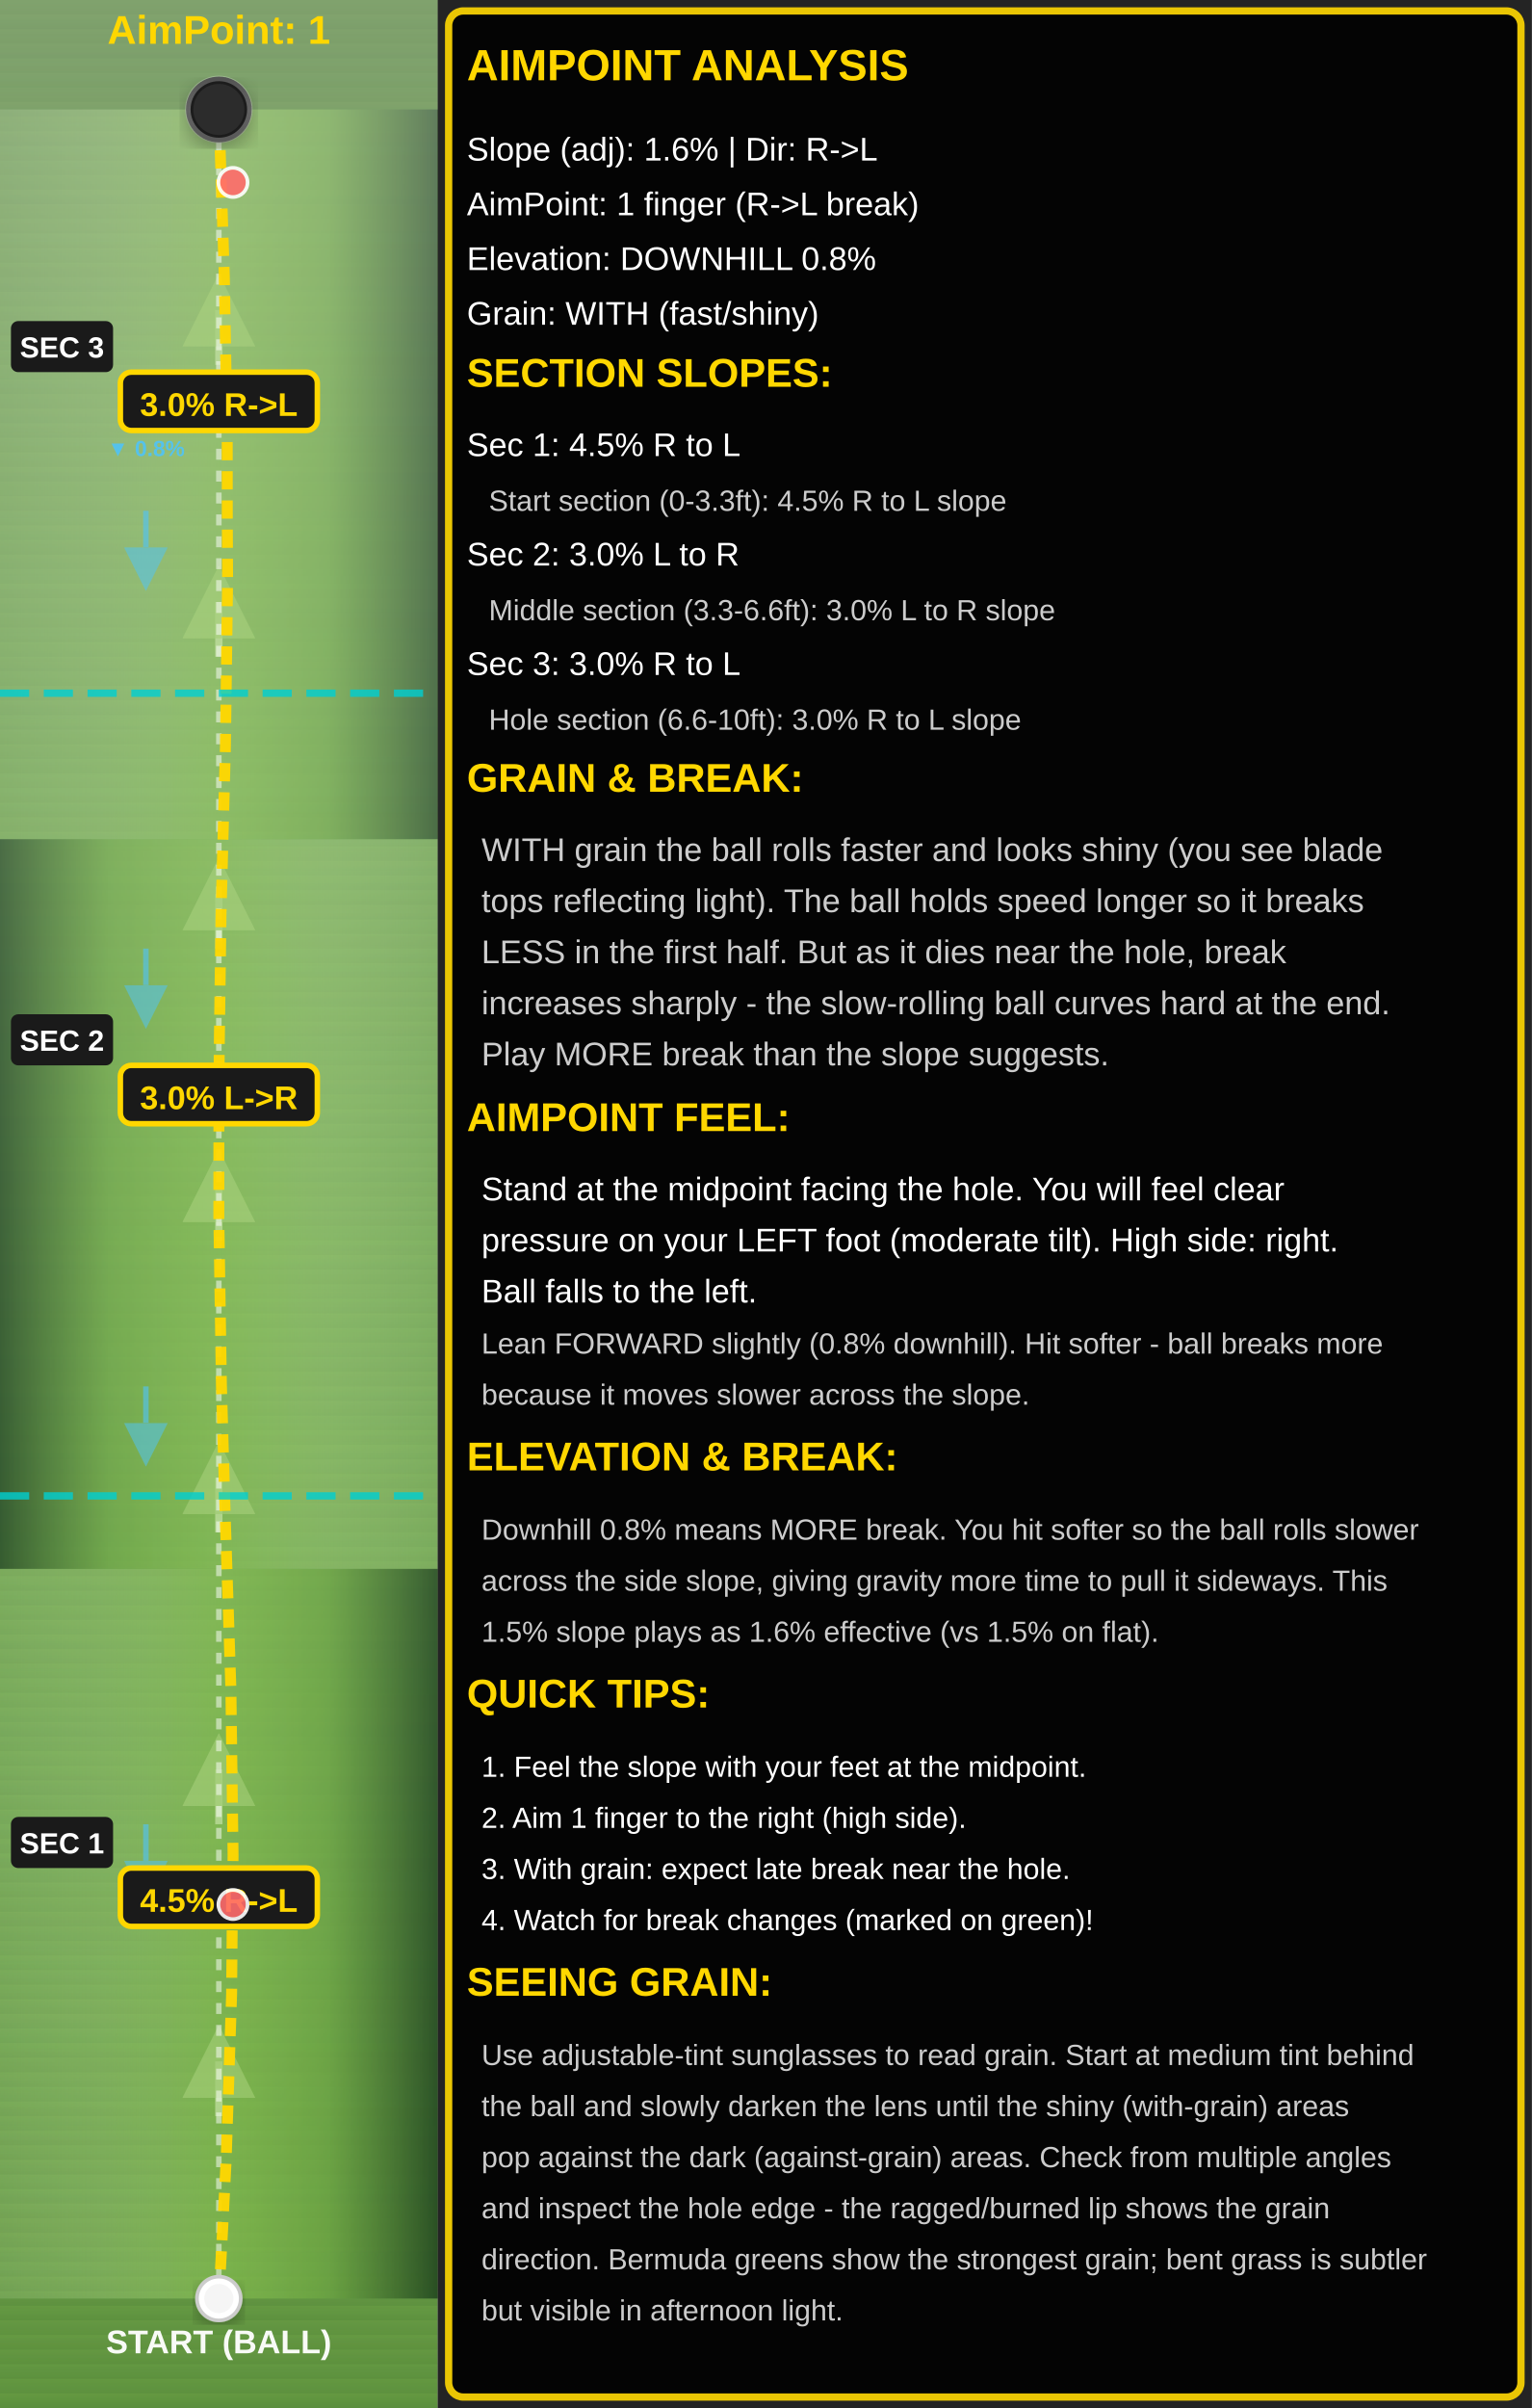
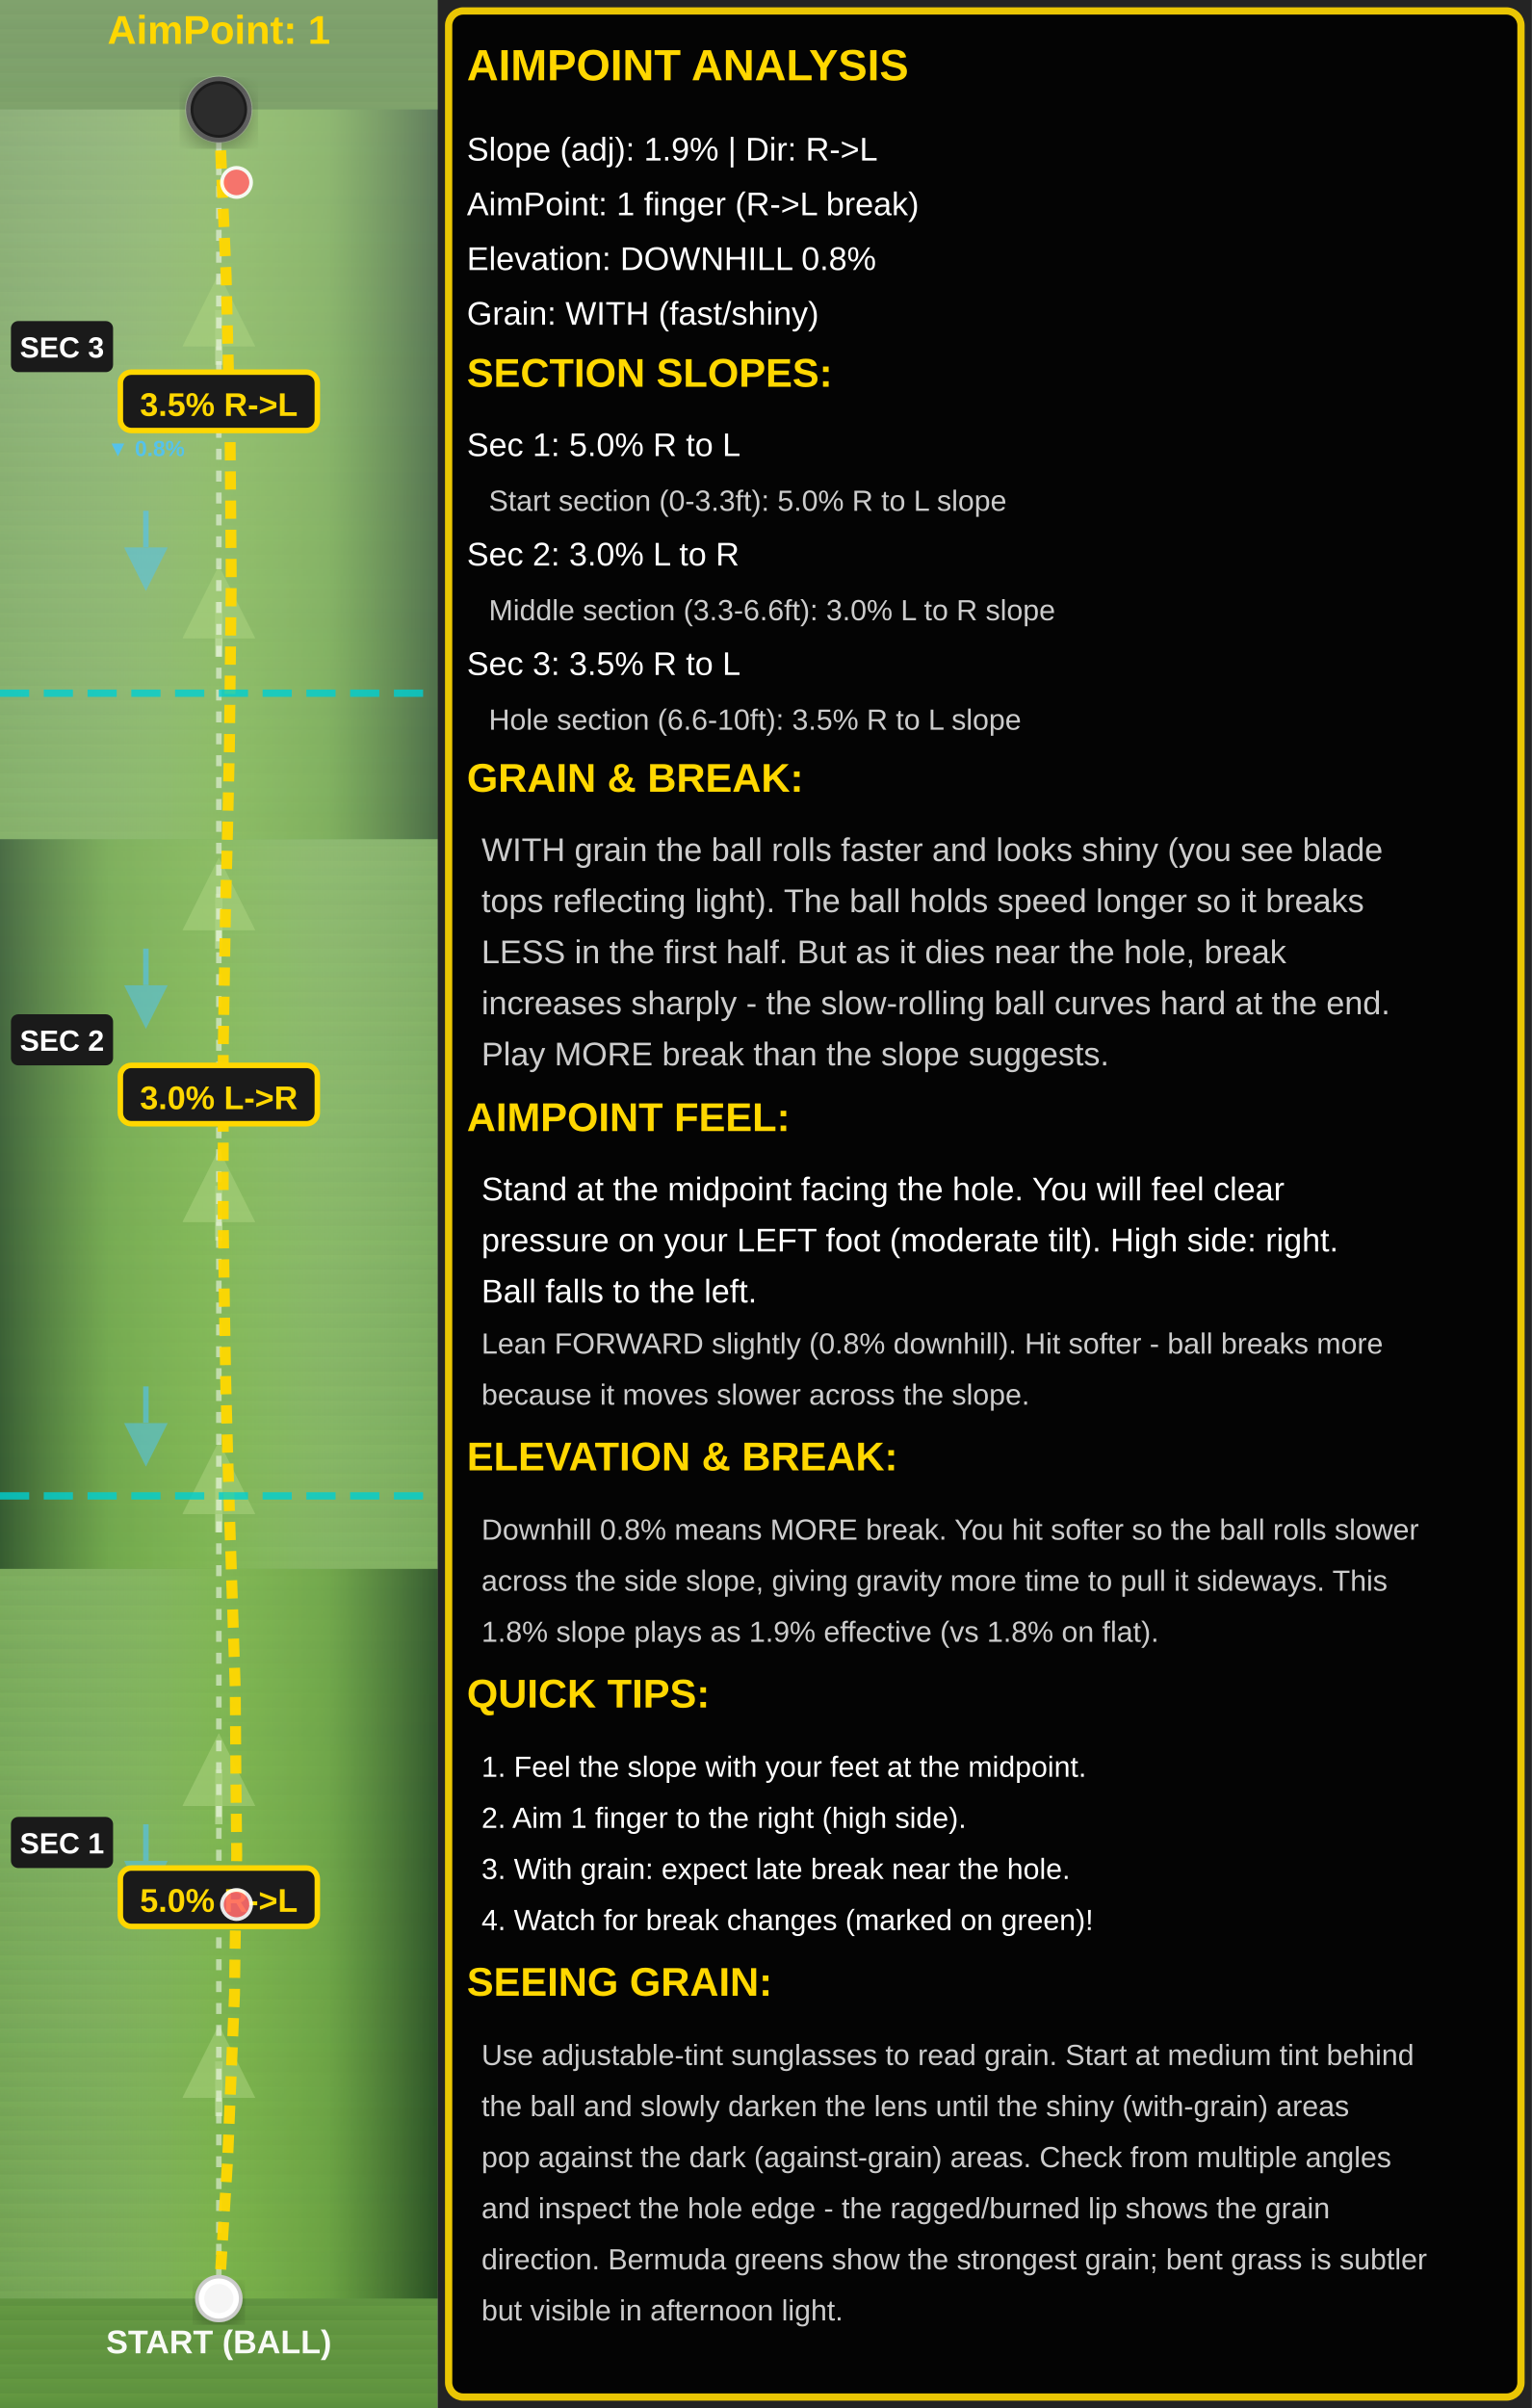
<svg xmlns="http://www.w3.org/2000/svg" width="420" height="660">
  <defs>
    <linearGradient id="baseGreen" x1="0%" y1="0%" x2="0%" y2="100%">
      <stop offset="0%" style="stop-color:#689F38;stop-opacity:1" />
      <stop offset="50%" style="stop-color:#558B2F;stop-opacity:1" />
      <stop offset="100%" style="stop-color:#4A7C27;stop-opacity:1" />
    </linearGradient>
    <linearGradient id="grainGradient" x1="0%" y1="0%" x2="0%" y2="100%">
      <stop offset="0%" style="stop-color:#E8F5E9;stop-opacity:0.6" />
      <stop offset="30%" style="stop-color:#C8E6C9;stop-opacity:0.5" />
      <stop offset="60%" style="stop-color:#A5D6A7;stop-opacity:0.35" />
      <stop offset="100%" style="stop-color:#81C784;stop-opacity:0.2" />
    </linearGradient>
    <linearGradient id="elevationGradient" x1="0%" y1="0%" x2="0%" y2="100%">
      <stop offset="0%" style="stop-color:#1B3D14;stop-opacity:0.63" />
      <stop offset="50%" style="stop-color:#689F38;stop-opacity:0.41" />
      <stop offset="100%" style="stop-color:#AED581;stop-opacity:0.19" />
    </linearGradient>
    <linearGradient id="breakGradientSec1" x1="0%" y1="0%" x2="100%" y2="0%">
      <stop offset="0%" style="stop-color:#C5E1A5;stop-opacity:0.2" />
      <stop offset="25%" style="stop-color:#AED581;stop-opacity:0.36" />
      <stop offset="50%" style="stop-color:#8BC34A;stop-opacity:0.6" />
      <stop offset="75%" style="stop-color:#689F38;stop-opacity:0.8" />
      <stop offset="100%" style="stop-color:#1B3D14;stop-opacity:1.0" />
    </linearGradient>
    <linearGradient id="breakGradientSec2" x1="0%" y1="0%" x2="100%" y2="0%">
      <stop offset="0%" style="stop-color:#1B3D14;stop-opacity:1.0" />
      <stop offset="25%" style="stop-color:#689F38;stop-opacity:0.8" />
      <stop offset="50%" style="stop-color:#8BC34A;stop-opacity:0.6" />
      <stop offset="75%" style="stop-color:#AED581;stop-opacity:0.4" />
      <stop offset="100%" style="stop-color:#C5E1A5;stop-opacity:0.2" />
    </linearGradient>
    <linearGradient id="breakGradientSec3" x1="0%" y1="0%" x2="100%" y2="0%">
      <stop offset="0%" style="stop-color:#C5E1A5;stop-opacity:0.2" />
      <stop offset="25%" style="stop-color:#AED581;stop-opacity:0.36" />
      <stop offset="50%" style="stop-color:#8BC34A;stop-opacity:0.6" />
      <stop offset="75%" style="stop-color:#689F38;stop-opacity:0.8" />
      <stop offset="100%" style="stop-color:#1B3D14;stop-opacity:1.0" />
    </linearGradient>
    <linearGradient id="holeGrainGradient" x1="50%" y1="0%" x2="50%" y2="100%">
      <stop offset="0%" style="stop-color:#FFFFFF;stop-opacity:0.3" />
      <stop offset="50%" style="stop-color:#CCCCCC;stop-opacity:0.5" />
      <stop offset="100%" style="stop-color:#999999;stop-opacity:0.6" />
    </linearGradient>
    <filter id="shadow">
      <feDropShadow dx="0" dy="2" stdDeviation="3" flood-opacity="0.3" />
    </filter>
    <marker id="arrowhead-grain" markerWidth="10" markerHeight="10" refX="5" refY="5" orient="auto">
      <polygon points="0,0 10,5 0,10" fill="#AED581" opacity="0.7" />
    </marker>
    <marker id="arrowhead-elev-up" markerWidth="8" markerHeight="8" refX="4" refY="8" orient="0">
      <polygon points="4,0 8,8 0,8" fill="#FFA726" opacity="0.85" />
    </marker>
    <marker id="arrowhead-elev-down" markerWidth="8" markerHeight="8" refX="4" refY="0" orient="0">
      <polygon points="0,0 8,0 4,8" fill="#4FC3F7" opacity="0.85" />
    </marker>
    <pattern id="grassTexture" x="0" y="0" width="4" height="4" patternUnits="userSpaceOnUse">
      <rect width="4" height="4" fill="url(#baseGreen)" opacity="0.95" />
      <line x1="0" y1="2" x2="4" y2="2" stroke="#5A9B3F" stroke-width="0.5" opacity="0.3" />
    </pattern>
  </defs>
  <rect width="120" height="660" fill="url(#baseGreen)" />
  <rect width="120" height="660" fill="url(#grassTexture)" opacity="0.3" />
  <rect width="120" height="660" fill="url(#elevationGradient)" opacity="0.7" />
  <rect x="0" y="430.0" width="120" height="200.0" fill="url(#breakGradientSec1)" opacity="1.0" />
  <rect x="0" y="230.0" width="120" height="200.0" fill="url(#breakGradientSec2)" opacity="1.0" />
  <rect x="0" y="30" width="120" height="200.0" fill="url(#breakGradientSec3)" opacity="1.0" />
  <rect width="120" height="660" fill="url(#grainGradient)" opacity="0.6" />
  <line x1="60.0" y1="100" x2="60.0" y2="85" stroke="#C5E1A5" stroke-width="2" opacity="0.7" marker-end="url(#arrowhead-grain)" />
  <line x1="60.0" y1="180" x2="60.0" y2="165" stroke="#C5E1A5" stroke-width="2" opacity="0.7" marker-end="url(#arrowhead-grain)" />
  <line x1="60.0" y1="260" x2="60.0" y2="245" stroke="#C5E1A5" stroke-width="2" opacity="0.7" marker-end="url(#arrowhead-grain)" />
  <line x1="60.0" y1="340" x2="60.0" y2="325" stroke="#C5E1A5" stroke-width="2" opacity="0.7" marker-end="url(#arrowhead-grain)" />
  <line x1="60.0" y1="420" x2="60.0" y2="405" stroke="#C5E1A5" stroke-width="2" opacity="0.7" marker-end="url(#arrowhead-grain)" />
  <line x1="60.0" y1="500" x2="60.0" y2="485" stroke="#C5E1A5" stroke-width="2" opacity="0.7" marker-end="url(#arrowhead-grain)" />
  <line x1="60.0" y1="580" x2="60.0" y2="565" stroke="#C5E1A5" stroke-width="2" opacity="0.7" marker-end="url(#arrowhead-grain)" />
  <line x1="40.0" y1="140" x2="40.0" y2="150" stroke="#4FC3F7" stroke-width="1.5" opacity="0.62" marker-end="url(#arrowhead-elev-down)" />
  <line x1="40.0" y1="260" x2="40.0" y2="270" stroke="#4FC3F7" stroke-width="1.5" opacity="0.62" marker-end="url(#arrowhead-elev-down)" />
  <line x1="40.0" y1="380" x2="40.0" y2="390" stroke="#4FC3F7" stroke-width="1.5" opacity="0.62" marker-end="url(#arrowhead-elev-down)" />
  <line x1="40.0" y1="500" x2="40.0" y2="510" stroke="#4FC3F7" stroke-width="1.5" opacity="0.62" marker-end="url(#arrowhead-elev-down)" />
  <text x="40.0" y="125" font-family="Arial, sans-serif" font-size="6" fill="#4FC3F7" text-anchor="middle" font-weight="bold" opacity="0.9">▼ 0.8%</text>
  <line x1="60.0" y1="630" x2="60.0" y2="30.0" stroke="#FFFFFF" stroke-width="1.5" stroke-dasharray="3,3" opacity="0.5" />
-   <path d="M 60.0 630.0 C 60.7 617.5, 61.4 604.6, 62.0 592.0 C 62.5 577.0, 63.0 561.5, 63.5 546.5 C 63.6 533.9, 63.7 521.0, 63.9 508.5 C 63.7 493.4, 63.5 477.9, 63.3 462.9 C 62.8 447.9, 62.3 432.4, 61.8 417.3 C 61.4 404.8, 61.1 391.9, 60.7 379.4 C 60.5 364.3, 60.2 348.8, 60.0 333.8 C 60.0 318.8, 60.0 303.3, 60.1 288.2 C 60.3 275.7, 60.4 262.8, 60.6 250.3 C 61.0 235.2, 61.4 219.7, 61.8 204.7 C 62.0 189.6, 62.2 174.2, 62.4 159.1 C 62.3 146.6, 62.3 133.7, 62.3 121.1 C 62.0 106.1, 61.8 90.6, 61.5 75.6 C 61.0 60.5, 60.5 45.0, 60.0 30.0" stroke="#FFD700" stroke-width="3" fill="none" stroke-dasharray="5,3" opacity="0.95" />
+   <path d="M 60.0 630.0 C 60.8 617.5, 61.6 604.6, 62.4 592.0 C 63.0 577.0, 63.7 561.5, 64.3 546.5 C 64.4 533.9, 64.7 521.0, 64.9 508.5 C 64.7 493.4, 64.6 477.9, 64.5 462.9 C 64.0 447.9, 63.5 432.4, 63.0 417.3 C 62.6 404.8, 62.2 391.9, 61.9 379.4 C 61.6 364.3, 61.4 348.8, 61.2 333.8 C 61.2 318.8, 61.2 303.3, 61.2 288.2 C 61.4 275.7, 61.6 262.8, 61.8 250.3 C 62.2 235.2, 62.6 219.7, 62.9 204.7 C 63.1 189.6, 63.2 174.2, 63.4 159.1 C 63.3 146.6, 63.2 133.7, 63.1 121.1 C 62.7 106.1, 62.4 90.6, 62.0 75.6 C 61.3 60.5, 60.7 45.0, 60.0 30.0" stroke="#FFD700" stroke-width="3" fill="none" stroke-dasharray="5,3" opacity="0.95" />
  <line x1="0" y1="410.0" x2="120" y2="410.0" stroke="#00CED1" stroke-width="2" opacity="0.8" stroke-dasharray="8,4" />
  <line x1="0" y1="190.0" x2="120" y2="190.0" stroke="#00CED1" stroke-width="2" opacity="0.8" stroke-dasharray="8,4" />
  <rect x="3" y="498.0" width="28" height="14" fill="#1A1A1A" rx="2" />
  <text x="17" y="508.0" font-family="Arial, sans-serif" font-size="8" fill="#FFFFFF" text-anchor="middle" font-weight="bold">SEC 1</text>
  <rect x="33.0" y="512.0" width="54" height="16" fill="#1A1A1A" rx="3" stroke="#FFD700" stroke-width="1.5" />
-   <text x="60.0" y="524.0" font-family="Arial, sans-serif" font-size="9" fill="#FFD700" text-anchor="middle" font-weight="bold">4.5% R-&gt;L</text>
+   <text x="60.0" y="524.0" font-family="Arial, sans-serif" font-size="9" fill="#FFD700" text-anchor="middle" font-weight="bold">5.0% R-&gt;L</text>
  <rect x="3" y="278.0" width="28" height="14" fill="#1A1A1A" rx="2" />
  <text x="17" y="288.0" font-family="Arial, sans-serif" font-size="8" fill="#FFFFFF" text-anchor="middle" font-weight="bold">SEC 2</text>
  <rect x="33.0" y="292.0" width="54" height="16" fill="#1A1A1A" rx="3" stroke="#FFD700" stroke-width="1.5" />
  <text x="60.0" y="304.0" font-family="Arial, sans-serif" font-size="9" fill="#FFD700" text-anchor="middle" font-weight="bold">3.0% L-&gt;R</text>
  <rect x="3" y="88.0" width="28" height="14" fill="#1A1A1A" rx="2" />
  <text x="17" y="98.0" font-family="Arial, sans-serif" font-size="8" fill="#FFFFFF" text-anchor="middle" font-weight="bold">SEC 3</text>
  <rect x="33.0" y="102.0" width="54" height="16" fill="#1A1A1A" rx="3" stroke="#FFD700" stroke-width="1.5" />
-   <text x="60.0" y="114.0" font-family="Arial, sans-serif" font-size="9" fill="#FFD700" text-anchor="middle" font-weight="bold">3.0% R-&gt;L</text>
-   <circle cx="63.874" cy="522" r="4" fill="#FF6B6B" opacity="0.9" stroke="#FFFFFF" stroke-width="1" />
-   <circle cx="63.874" cy="50" r="4" fill="#FF6B6B" opacity="0.9" stroke="#FFFFFF" stroke-width="1" />
+   <text x="60.0" y="114.0" font-family="Arial, sans-serif" font-size="9" fill="#FFD700" text-anchor="middle" font-weight="bold">3.5% R-&gt;L</text>
+   <circle cx="64.851" cy="522" r="4" fill="#FF6B6B" opacity="0.9" stroke="#FFFFFF" stroke-width="1" />
+   <circle cx="64.851" cy="50" r="4" fill="#FF6B6B" opacity="0.9" stroke="#FFFFFF" stroke-width="1" />
  <text x="60.0" y="12" font-family="Arial, sans-serif" font-size="11" fill="#FFD700" text-anchor="middle" font-weight="bold">AimPoint: 1</text>
  <circle cx="60.0" cy="30.0" r="9" fill="#1A1A1A" filter="url(#shadow)" />
  <circle cx="60.0" cy="30.0" r="7" fill="#2C2C2C" />
  <circle cx="60.0" cy="30.0" r="8.5" fill="none" stroke="url(#holeGrainGradient)" stroke-width="1.5" opacity="0.8" />
  <circle cx="60.0" cy="630" r="6" fill="#FFFFFF" stroke="#CCCCCC" stroke-width="1" filter="url(#shadow)" />
  <circle cx="60.0" cy="630" r="4" fill="#F5F5F5" />
  <text x="60.0" y="645" font-family="Arial, sans-serif" font-size="9" fill="#FFFFFF" text-anchor="middle" font-weight="bold" opacity="0.95">START (BALL)</text>
  <rect x="120" y="0" width="300" height="660" fill="#1A1A1A" opacity="0.95" />
  <rect x="123" y="3" width="294" height="654" fill="#000000" opacity="0.9" rx="4" stroke="#FFD700" stroke-width="2" />
  <text x="128" y="22" font-family="Arial, sans-serif" font-size="12" fill="#FFD700" font-weight="bold">AIMPOINT ANALYSIS</text>
-   <text x="128" y="44" font-family="Arial, sans-serif" font-size="9" fill="#FFFFFF">Slope (adj): 1.6%  |  Dir: R-&gt;L</text>
+   <text x="128" y="44" font-family="Arial, sans-serif" font-size="9" fill="#FFFFFF">Slope (adj): 1.9%  |  Dir: R-&gt;L</text>
  <text x="128" y="59" font-family="Arial, sans-serif" font-size="9" fill="#FFFFFF">AimPoint: 1 finger (R-&gt;L break)</text>
  <text x="128" y="74" font-family="Arial, sans-serif" font-size="9" fill="#FFFFFF">Elevation: DOWNHILL 0.8%</text>
  <text x="128" y="89" font-family="Arial, sans-serif" font-size="9" fill="#FFFFFF">Grain: WITH (fast/shiny)</text>
  <text x="128" y="106" font-family="Arial, sans-serif" font-size="11" fill="#FFD700" font-weight="bold">SECTION SLOPES:</text>
-   <text x="128" y="125" font-family="Arial, sans-serif" font-size="9" fill="#FFFFFF">Sec 1: 4.5% R to L</text>
-   <text x="134" y="140" font-family="Arial, sans-serif" font-size="8" fill="#CCCCCC">Start section (0-3.3ft): 4.5% R to L slope</text>
+   <text x="128" y="125" font-family="Arial, sans-serif" font-size="9" fill="#FFFFFF">Sec 1: 5.0% R to L</text>
+   <text x="134" y="140" font-family="Arial, sans-serif" font-size="8" fill="#CCCCCC">Start section (0-3.3ft): 5.0% R to L slope</text>
  <text x="128" y="155" font-family="Arial, sans-serif" font-size="9" fill="#FFFFFF">Sec 2: 3.0% L to R</text>
  <text x="134" y="170" font-family="Arial, sans-serif" font-size="8" fill="#CCCCCC">Middle section (3.3-6.6ft): 3.0% L to R slope</text>
-   <text x="128" y="185" font-family="Arial, sans-serif" font-size="9" fill="#FFFFFF">Sec 3: 3.0% R to L</text>
-   <text x="134" y="200" font-family="Arial, sans-serif" font-size="8" fill="#CCCCCC">Hole section (6.6-10ft): 3.0% R to L slope</text>
+   <text x="128" y="185" font-family="Arial, sans-serif" font-size="9" fill="#FFFFFF">Sec 3: 3.5% R to L</text>
+   <text x="134" y="200" font-family="Arial, sans-serif" font-size="8" fill="#CCCCCC">Hole section (6.6-10ft): 3.5% R to L slope</text>
  <text x="128" y="217" font-family="Arial, sans-serif" font-size="11" fill="#FFD700" font-weight="bold">GRAIN &amp; BREAK:</text>
  <text x="132" y="236" font-family="Arial, sans-serif" font-size="9" fill="#CCCCCC">WITH grain the ball rolls faster and looks shiny (you see blade</text>
  <text x="132" y="250" font-family="Arial, sans-serif" font-size="9" fill="#CCCCCC">tops reflecting light). The ball holds speed longer so it breaks</text>
  <text x="132" y="264" font-family="Arial, sans-serif" font-size="9" fill="#CCCCCC">LESS in the first half. But as it dies near the hole, break</text>
  <text x="132" y="278" font-family="Arial, sans-serif" font-size="9" fill="#CCCCCC">increases sharply - the slow-rolling ball curves hard at the end.</text>
  <text x="132" y="292" font-family="Arial, sans-serif" font-size="9" fill="#CCCCCC">Play MORE break than the slope suggests.</text>
  <text x="128" y="310" font-family="Arial, sans-serif" font-size="11" fill="#FFD700" font-weight="bold">AIMPOINT FEEL:</text>
  <text x="132" y="329" font-family="Arial, sans-serif" font-size="9" fill="#FFFFFF">Stand at the midpoint facing the hole. You will feel clear</text>
  <text x="132" y="343" font-family="Arial, sans-serif" font-size="9" fill="#FFFFFF">pressure on your LEFT foot (moderate tilt). High side: right.</text>
  <text x="132" y="357" font-family="Arial, sans-serif" font-size="9" fill="#FFFFFF">Ball falls to the left.</text>
  <text x="132" y="371" font-family="Arial, sans-serif" font-size="8" fill="#CCCCCC">Lean FORWARD slightly (0.8% downhill). Hit softer - ball breaks more</text>
  <text x="132" y="385" font-family="Arial, sans-serif" font-size="8" fill="#CCCCCC">because it moves slower across the slope.</text>
  <text x="128" y="403" font-family="Arial, sans-serif" font-size="11" fill="#FFD700" font-weight="bold">ELEVATION &amp; BREAK:</text>
  <text x="132" y="422" font-family="Arial, sans-serif" font-size="8" fill="#CCCCCC">Downhill 0.8% means MORE break. You hit softer so the ball rolls slower</text>
  <text x="132" y="436" font-family="Arial, sans-serif" font-size="8" fill="#CCCCCC">across the side slope, giving gravity more time to pull it sideways. This</text>
-   <text x="132" y="450" font-family="Arial, sans-serif" font-size="8" fill="#CCCCCC">1.5% slope plays as 1.6% effective (vs 1.5% on flat).</text>
+   <text x="132" y="450" font-family="Arial, sans-serif" font-size="8" fill="#CCCCCC">1.8% slope plays as 1.9% effective (vs 1.8% on flat).</text>
  <text x="128" y="468" font-family="Arial, sans-serif" font-size="11" fill="#FFD700" font-weight="bold">QUICK TIPS:</text>
  <text x="132" y="487" font-family="Arial, sans-serif" font-size="8" fill="#FFFFFF">1. Feel the slope with your feet at the midpoint.</text>
  <text x="132" y="501" font-family="Arial, sans-serif" font-size="8" fill="#FFFFFF">2. Aim 1 finger to the right (high side).</text>
  <text x="132" y="515" font-family="Arial, sans-serif" font-size="8" fill="#FFFFFF">3. With grain: expect late break near the hole.</text>
  <text x="132" y="529" font-family="Arial, sans-serif" font-size="8" fill="#FFFFFF">4. Watch for break changes (marked on green)!</text>
  <text x="128" y="547" font-family="Arial, sans-serif" font-size="11" fill="#FFD700" font-weight="bold">SEEING GRAIN:</text>
  <text x="132" y="566" font-family="Arial, sans-serif" font-size="8" fill="#CCCCCC">Use adjustable-tint sunglasses to read grain. Start at medium tint behind</text>
  <text x="132" y="580" font-family="Arial, sans-serif" font-size="8" fill="#CCCCCC">the ball and slowly darken the lens until the shiny (with-grain) areas</text>
  <text x="132" y="594" font-family="Arial, sans-serif" font-size="8" fill="#CCCCCC">pop against the dark (against-grain) areas. Check from multiple angles</text>
  <text x="132" y="608" font-family="Arial, sans-serif" font-size="8" fill="#CCCCCC">and inspect the hole edge - the ragged/burned lip shows the grain</text>
  <text x="132" y="622" font-family="Arial, sans-serif" font-size="8" fill="#CCCCCC">direction. Bermuda greens show the strongest grain; bent grass is subtler</text>
  <text x="132" y="636" font-family="Arial, sans-serif" font-size="8" fill="#CCCCCC">but visible in afternoon light.</text>
</svg>
